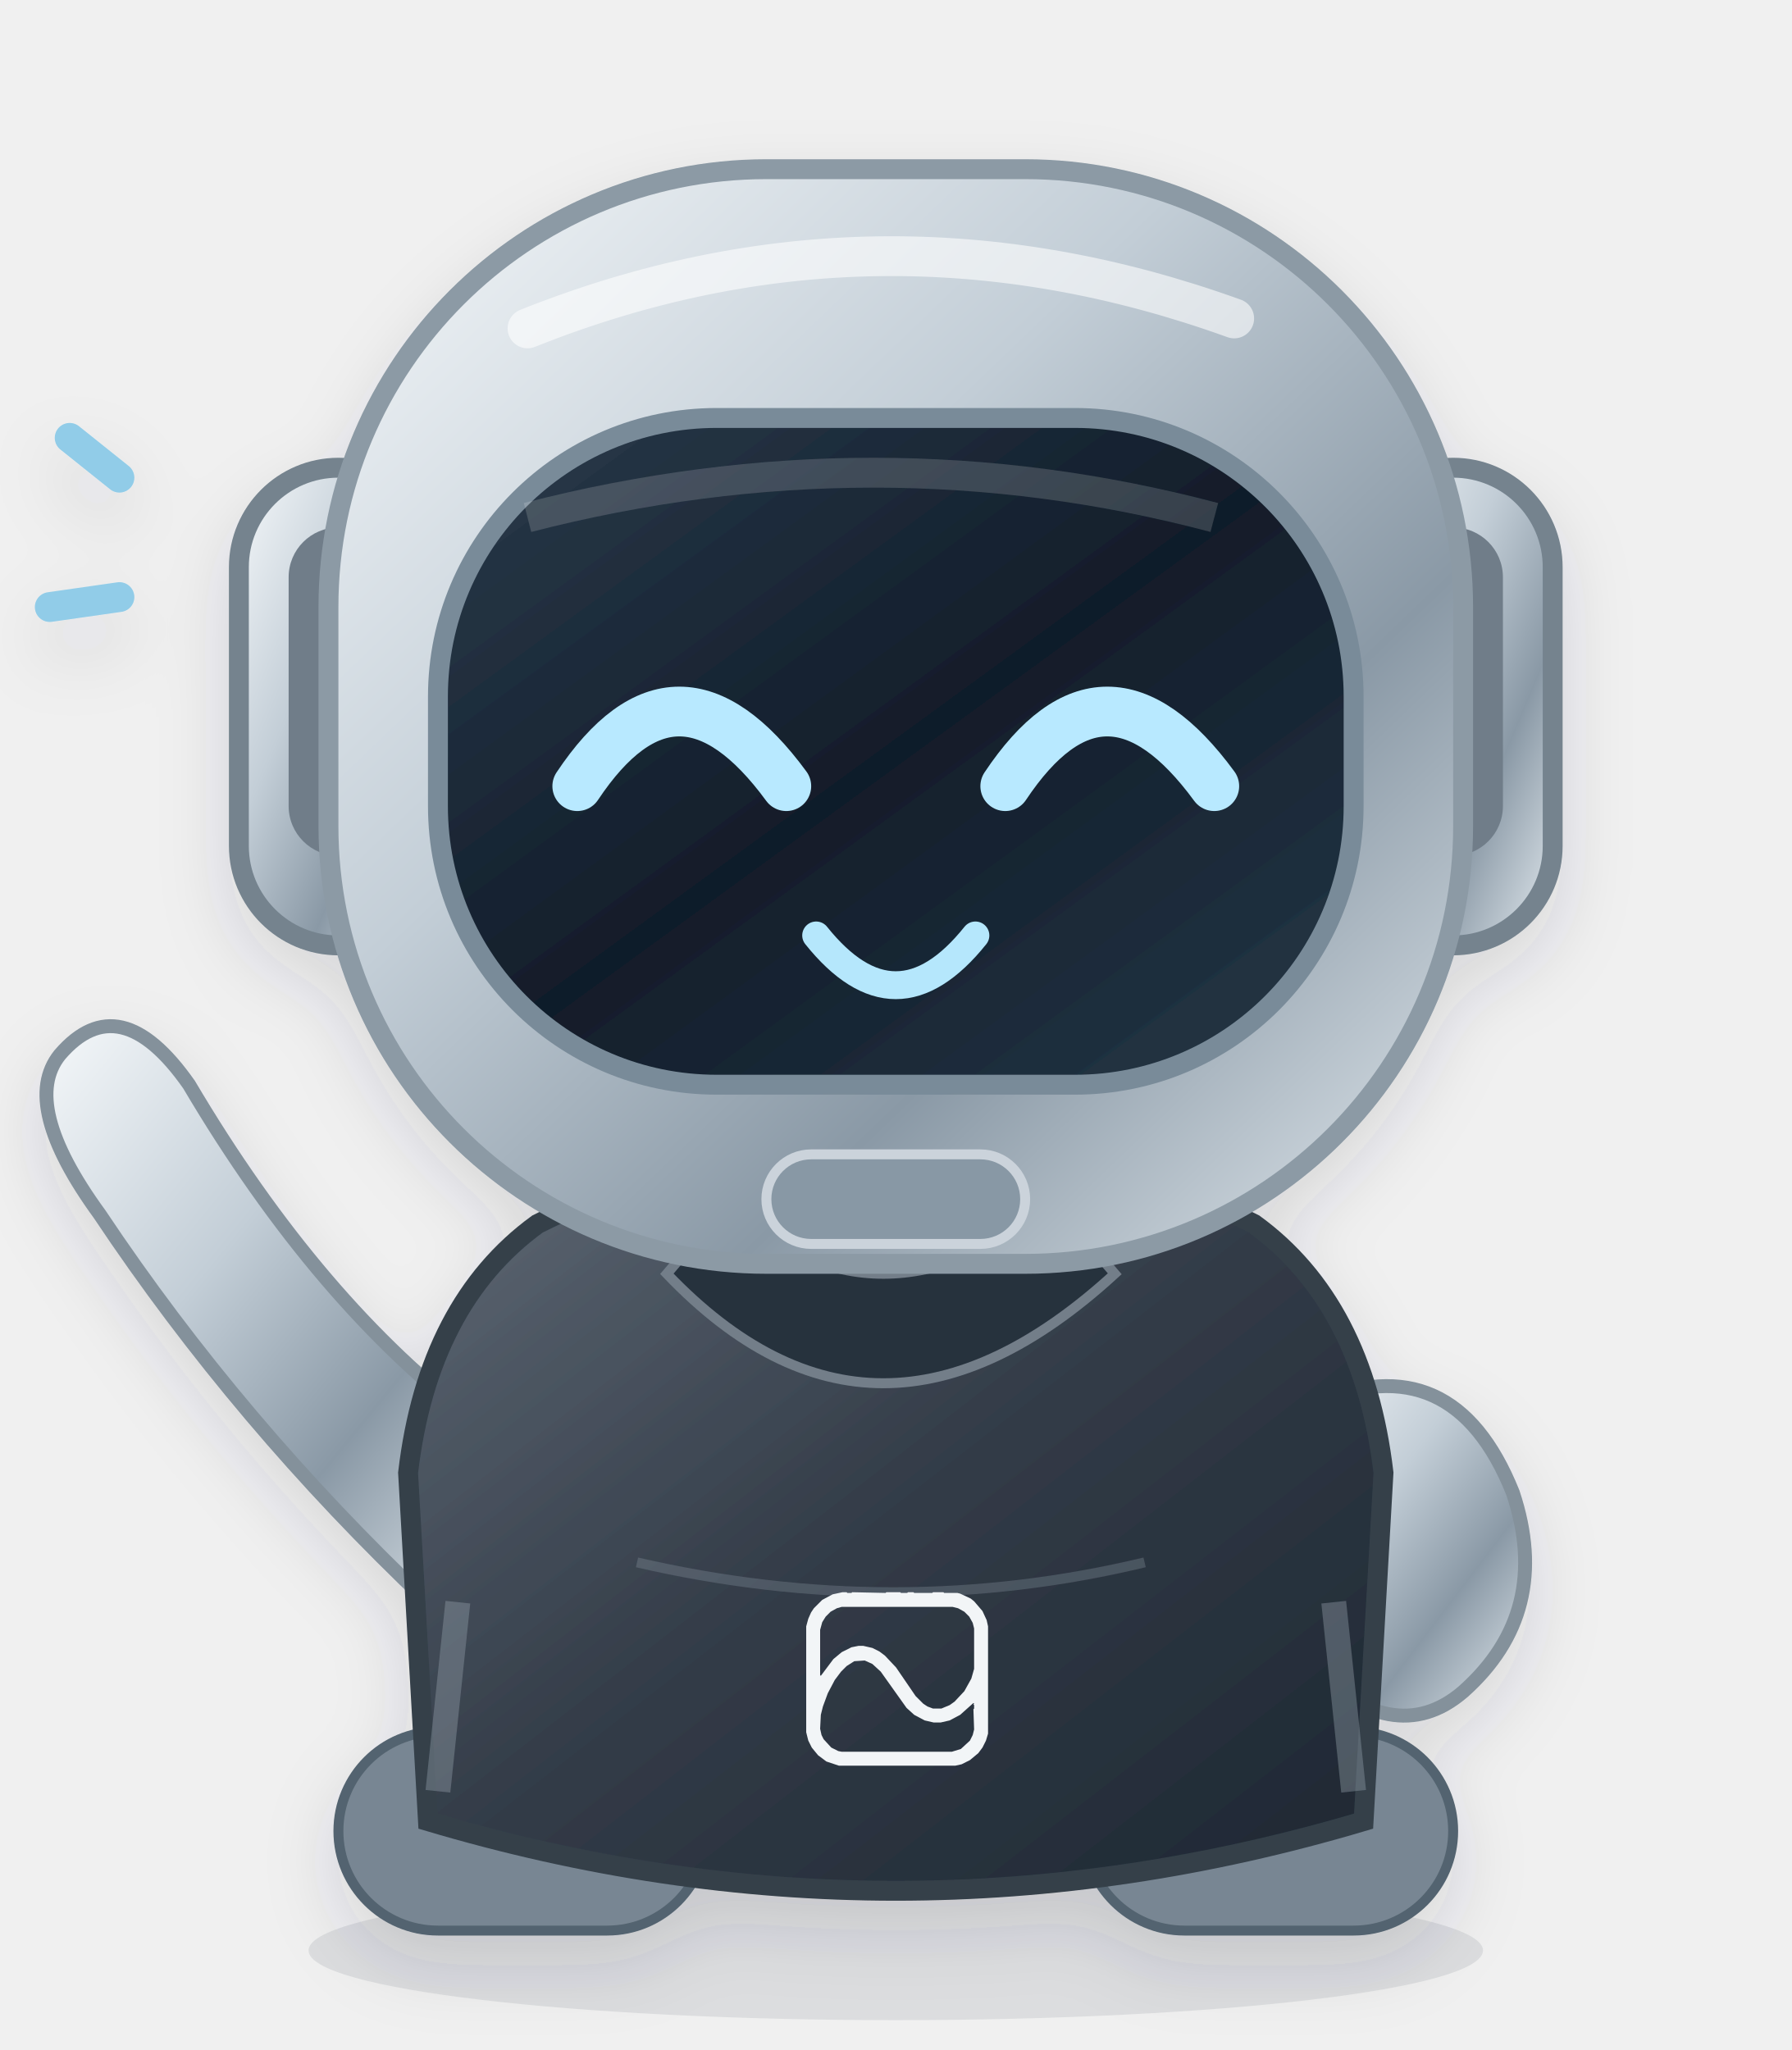
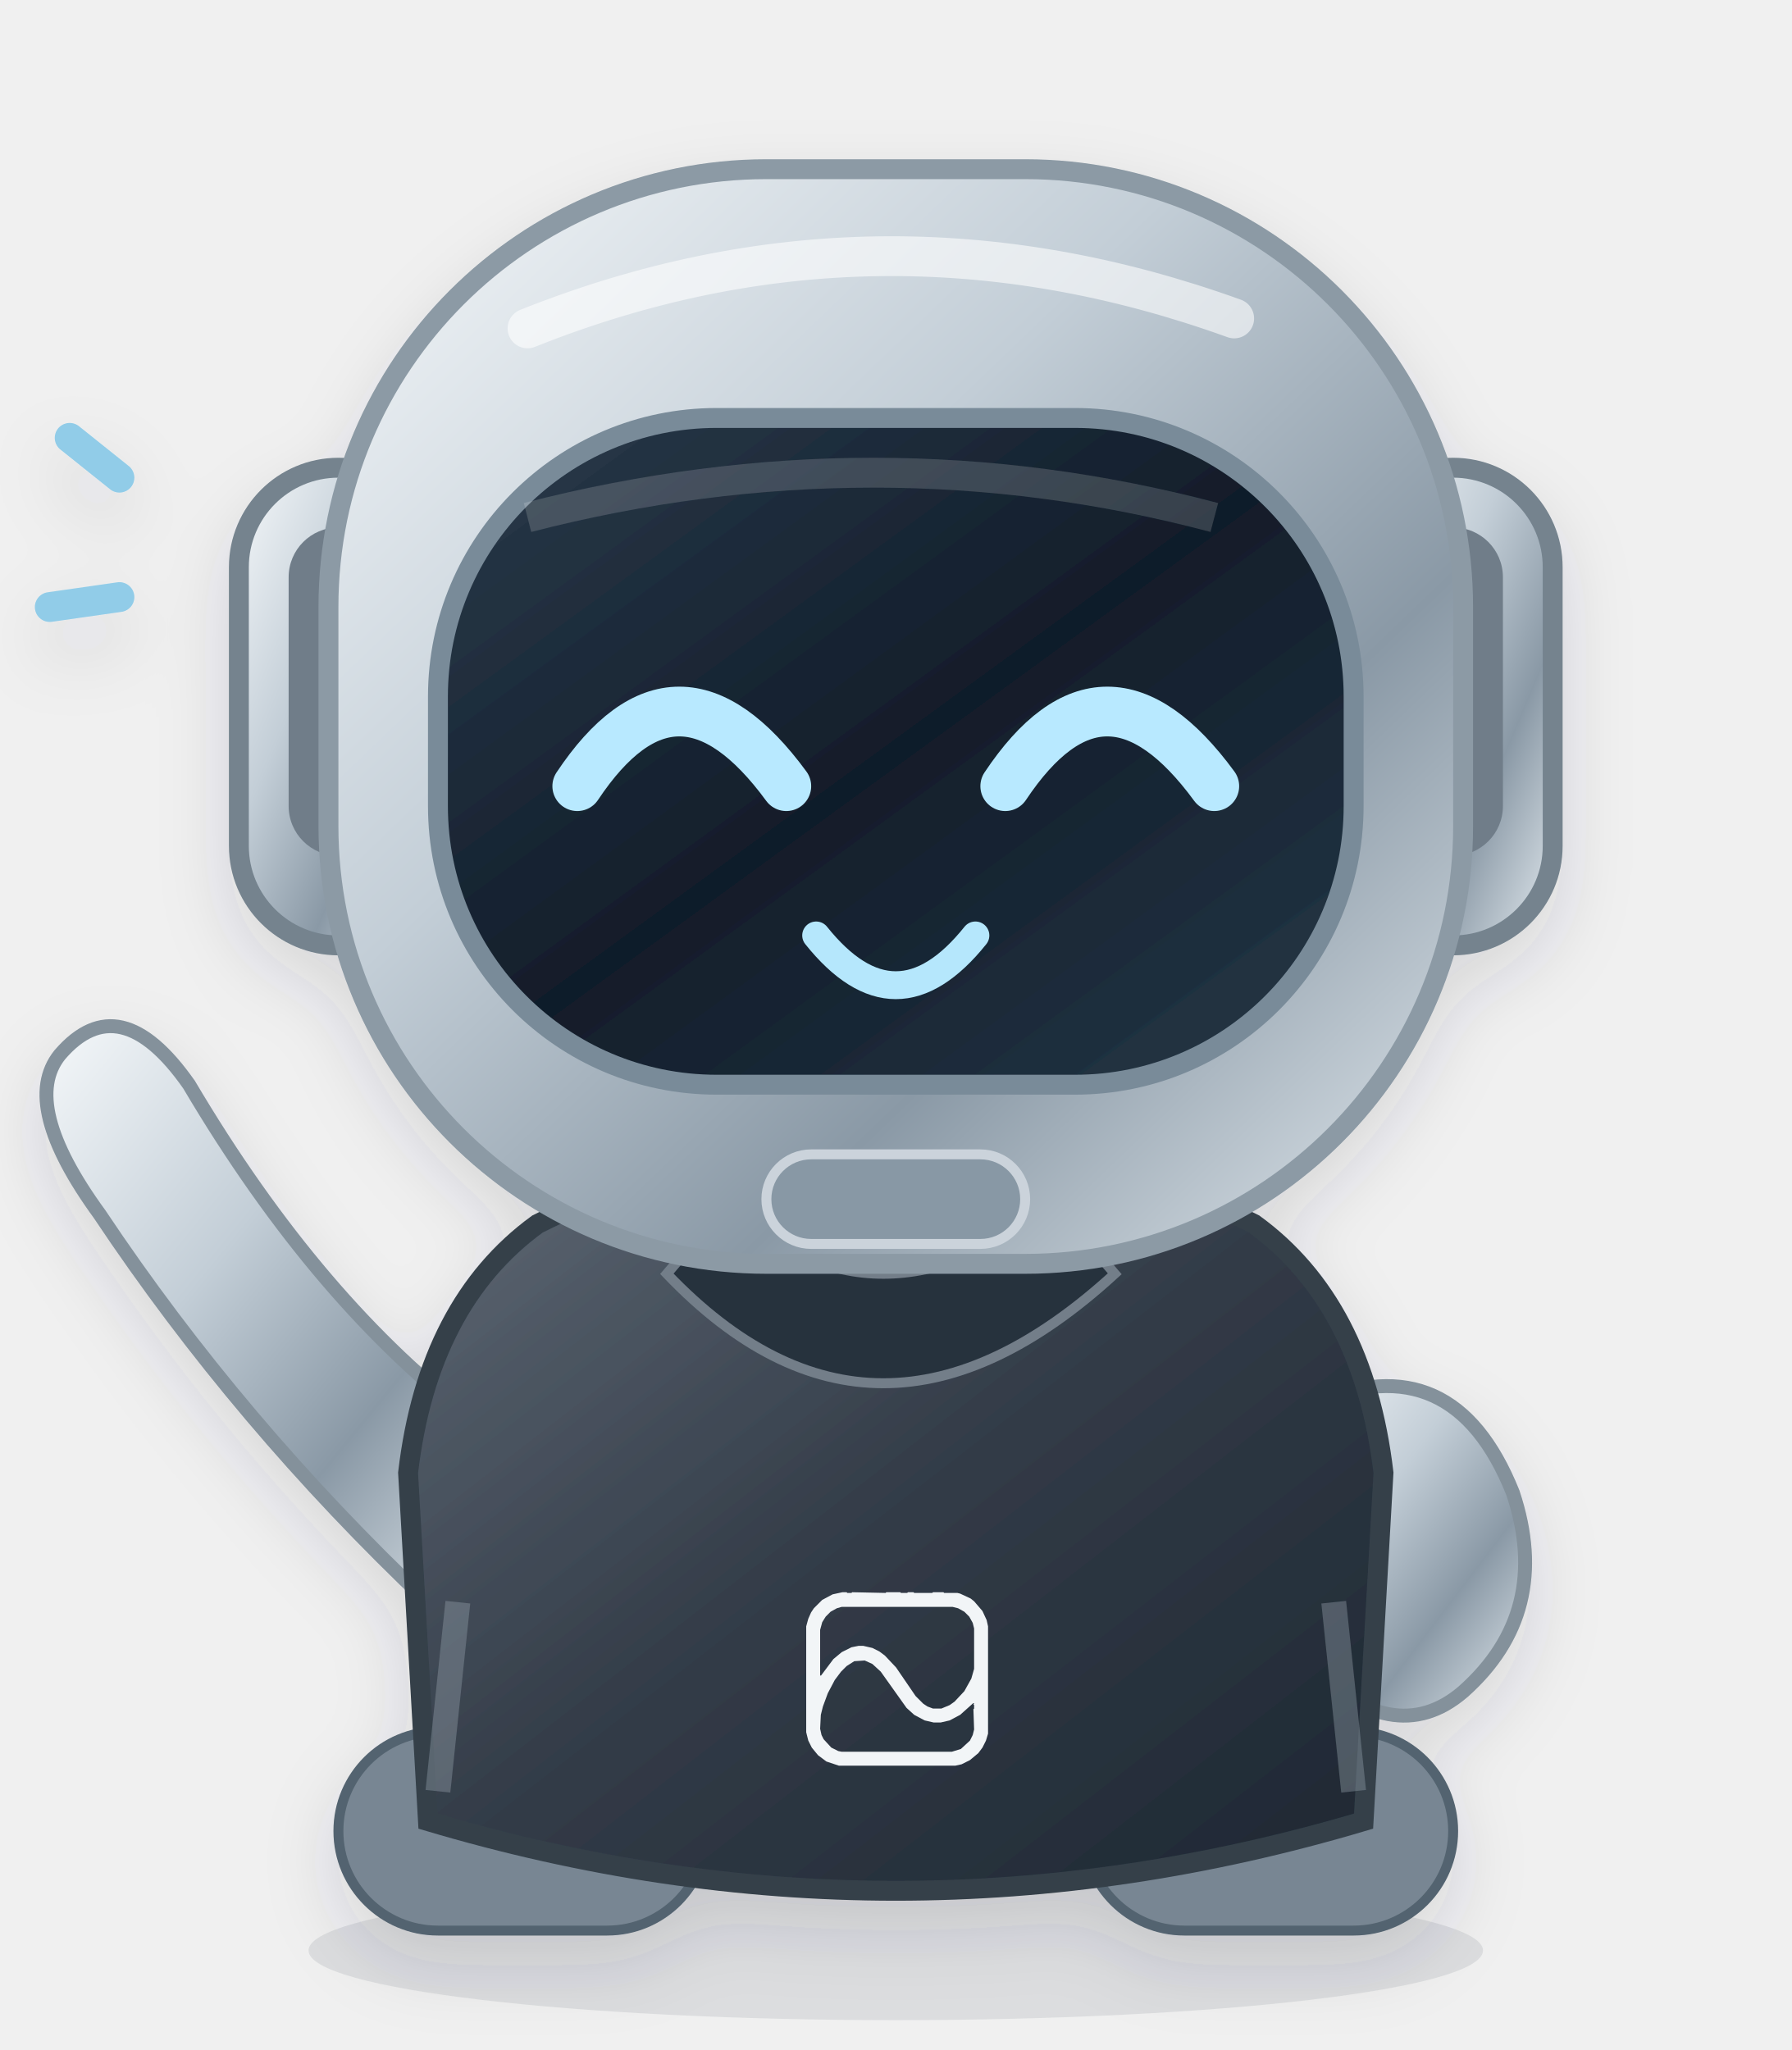
<svg xmlns="http://www.w3.org/2000/svg" viewBox="0 0 180 206" role="img" aria-labelledby="nexoTitle nexoDesc">
  <defs>
    <linearGradient id="metal" x1="0" y1="0" x2="1" y2="1">
      <stop stop-color="#f5f8fa" />
      <stop offset=".38" stop-color="#c3ced7" />
      <stop offset=".68" stop-color="#8a99a6" />
      <stop offset="1" stop-color="#e4ebf0" />
    </linearGradient>
    <linearGradient id="face" x1="0" y1="0" x2="1" y2="1">
      <stop stop-color="#2b3b4c" />
      <stop offset=".5" stop-color="#111d2a" />
      <stop offset="1" stop-color="#263848" />
    </linearGradient>
    <linearGradient id="fabric" x1="0" y1="0" x2="1" y2="1">
      <stop stop-color="#616b77" />
      <stop offset=".5" stop-color="#323b47" />
      <stop offset="1" stop-color="#1d2732" />
    </linearGradient>
    <radialGradient id="light">
      <stop stop-color="#dff8ff" />
      <stop offset=".5" stop-color="#a9e2ff" />
      <stop offset="1" stop-color="#6eb5db" />
    </radialGradient>
    <filter id="shade" x="-25%" y="-25%" width="150%" height="160%">
      <feDropShadow dx="0" dy="3" stdDeviation="3.5" flood-color="#293b49" flood-opacity=".13" />
    </filter>
  </defs>
  <ellipse cx="90" cy="196" rx="59" ry="7" fill="#243543" opacity=".10" />
  <g filter="url(#shade)">
    <path d="M48 143Q32 131 19 109Q12 99 6 106Q2 111 10 122Q24 143 43 161L52 150Z" fill="url(#metal)" stroke="#84919b" stroke-width="1.4" />
    <path d="M132 141Q146 135 152 150Q156 162 147 170Q140 176 131 167L128 150Z" fill="url(#metal)" stroke="#84919b" stroke-width="1.4" />
    <rect x="34" y="174" width="37" height="20" rx="10" fill="#788693" stroke="#53636f" />
    <rect x="109" y="174" width="37" height="20" rx="10" fill="#788693" stroke="#53636f" />
    <path d="M54 123Q72 114 90 114Q108 114 126 123Q137 131 139 148L137 183Q90 197 43 183L41 148Q43 131 54 123Z" fill="url(#fabric)" stroke="#34404a" stroke-width="2" />
    <path d="M72 121Q88 139 107 121" fill="none" stroke="#a0a9b1" stroke-width="4" stroke-linecap="round" />
    <path d="M73 121Q88 135 106 121L112 128Q88 150 67 128Z" fill="#27323e" stroke="#737e89" stroke-width="1" />
    <path d="M46 161L44 180M134 161L136 180" stroke="#95a0aa" stroke-opacity=".4" stroke-width="2.5" />
-     <path d="M64 157Q90 163 115 157" stroke="#87929e" opacity=".33" fill="none" />
    <g transform="translate(81 160) scale(.07) translate(-379 -219)">
      <path d="M402,230 390,242 386,248 382,257 379,268 379,420 382,432 387,442 396,453 408,462 426,468 593,468 602,466 614,460 626,450 632,442 637,432 640,422 640,268 638,259 632,246 620,232 615,228 600,221 596,220 577,220 576,219 561,219 560,220 534,220 533,219 525,219 524,220 515,220 514,219 494,219 493,220 445,219 444,220 438,220 437,219 431,219 417,222Z M400,395 403,383 410,364 420,345 429,333 437,325 448,318 463,317 474,322 486,333 523,385 534,395 549,403 562,406 572,406 585,403 600,395 619,378 620,379 619,380 620,381 620,386 619,387 620,416 618,424 614,432 601,444 588,448 430,448 425,447 415,442 404,430 401,424 399,415Z M402,262 407,254 414,247 423,242 430,240 589,240 597,242 606,247 613,254 618,263 620,271 620,329 616,343 606,361 592,376 585,381 573,386 561,386 553,383 547,379 536,368 508,327 492,310 484,304 474,299 461,296 454,296 444,298 430,305 418,315 400,339 399,338 399,273Z" fill="#f2f5f7" fill-rule="evenodd" />
    </g>
    <rect x="24" y="47" width="20" height="48" rx="10" fill="url(#metal)" stroke="#74838e" stroke-width="2" />
    <rect x="136" y="47" width="20" height="48" rx="10" fill="url(#metal)" stroke="#74838e" stroke-width="2" />
    <rect x="29" y="53" width="10" height="33" rx="5" fill="#707d89" />
    <rect x="141" y="53" width="10" height="33" rx="5" fill="#707d89" />
    <rect x="33" y="17" width="114" height="110" rx="44" fill="url(#metal)" stroke="#8c9aa5" stroke-width="2" />
    <path d="M53 33Q88 19 124 32" stroke="#fff" stroke-opacity=".58" stroke-width="4" stroke-linecap="round" fill="none" />
    <rect x="44" y="42" width="92" height="67" rx="28" fill="url(#face)" stroke="#798b99" stroke-width="2" />
    <path d="M53 52Q88 43 122 52" stroke="#fff" stroke-opacity=".16" stroke-width="3" fill="none" />
    <path d="M58 79Q68 64 79 79M101 79Q111 64 122 79" fill="none" stroke="#b8e9ff" stroke-width="5" stroke-linecap="round" />
    <path d="M82 94Q90 104 98 94" fill="none" stroke="#b5e7fc" stroke-width="2.8" stroke-linecap="round" />
    <rect x="77" y="116" width="26" height="9" rx="4.5" fill="#8898a5" stroke="#cbd3db" stroke-width="1" />
    <g fill="none" stroke="#91cce8" stroke-width="3" stroke-linecap="round">
      <path d="M12 48l-5-4M12 60l-7 1" />
    </g>
  </g>
</svg>
